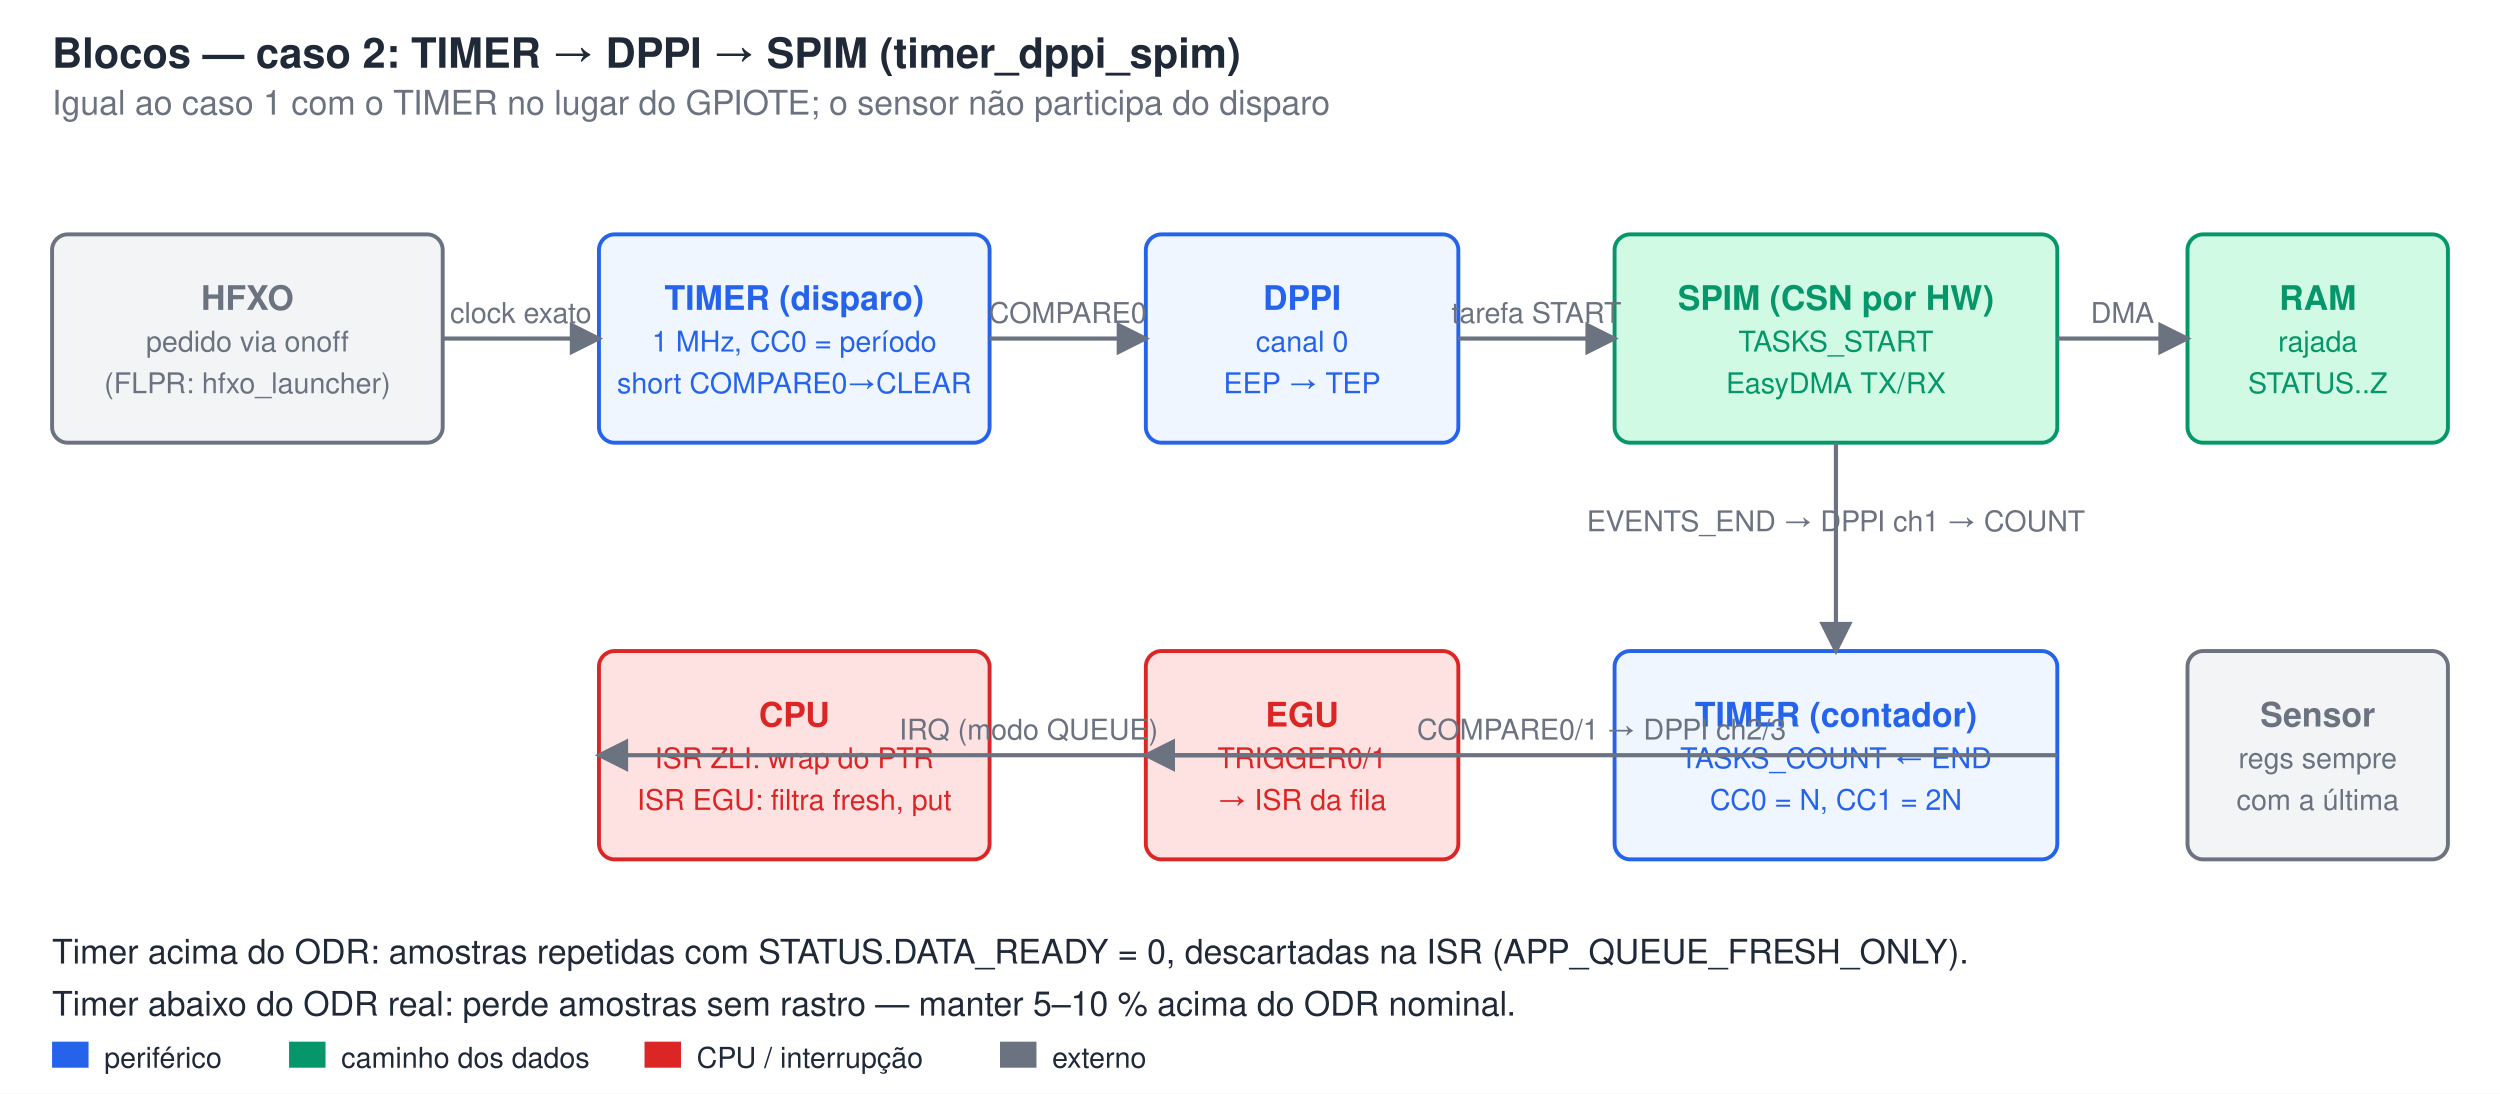
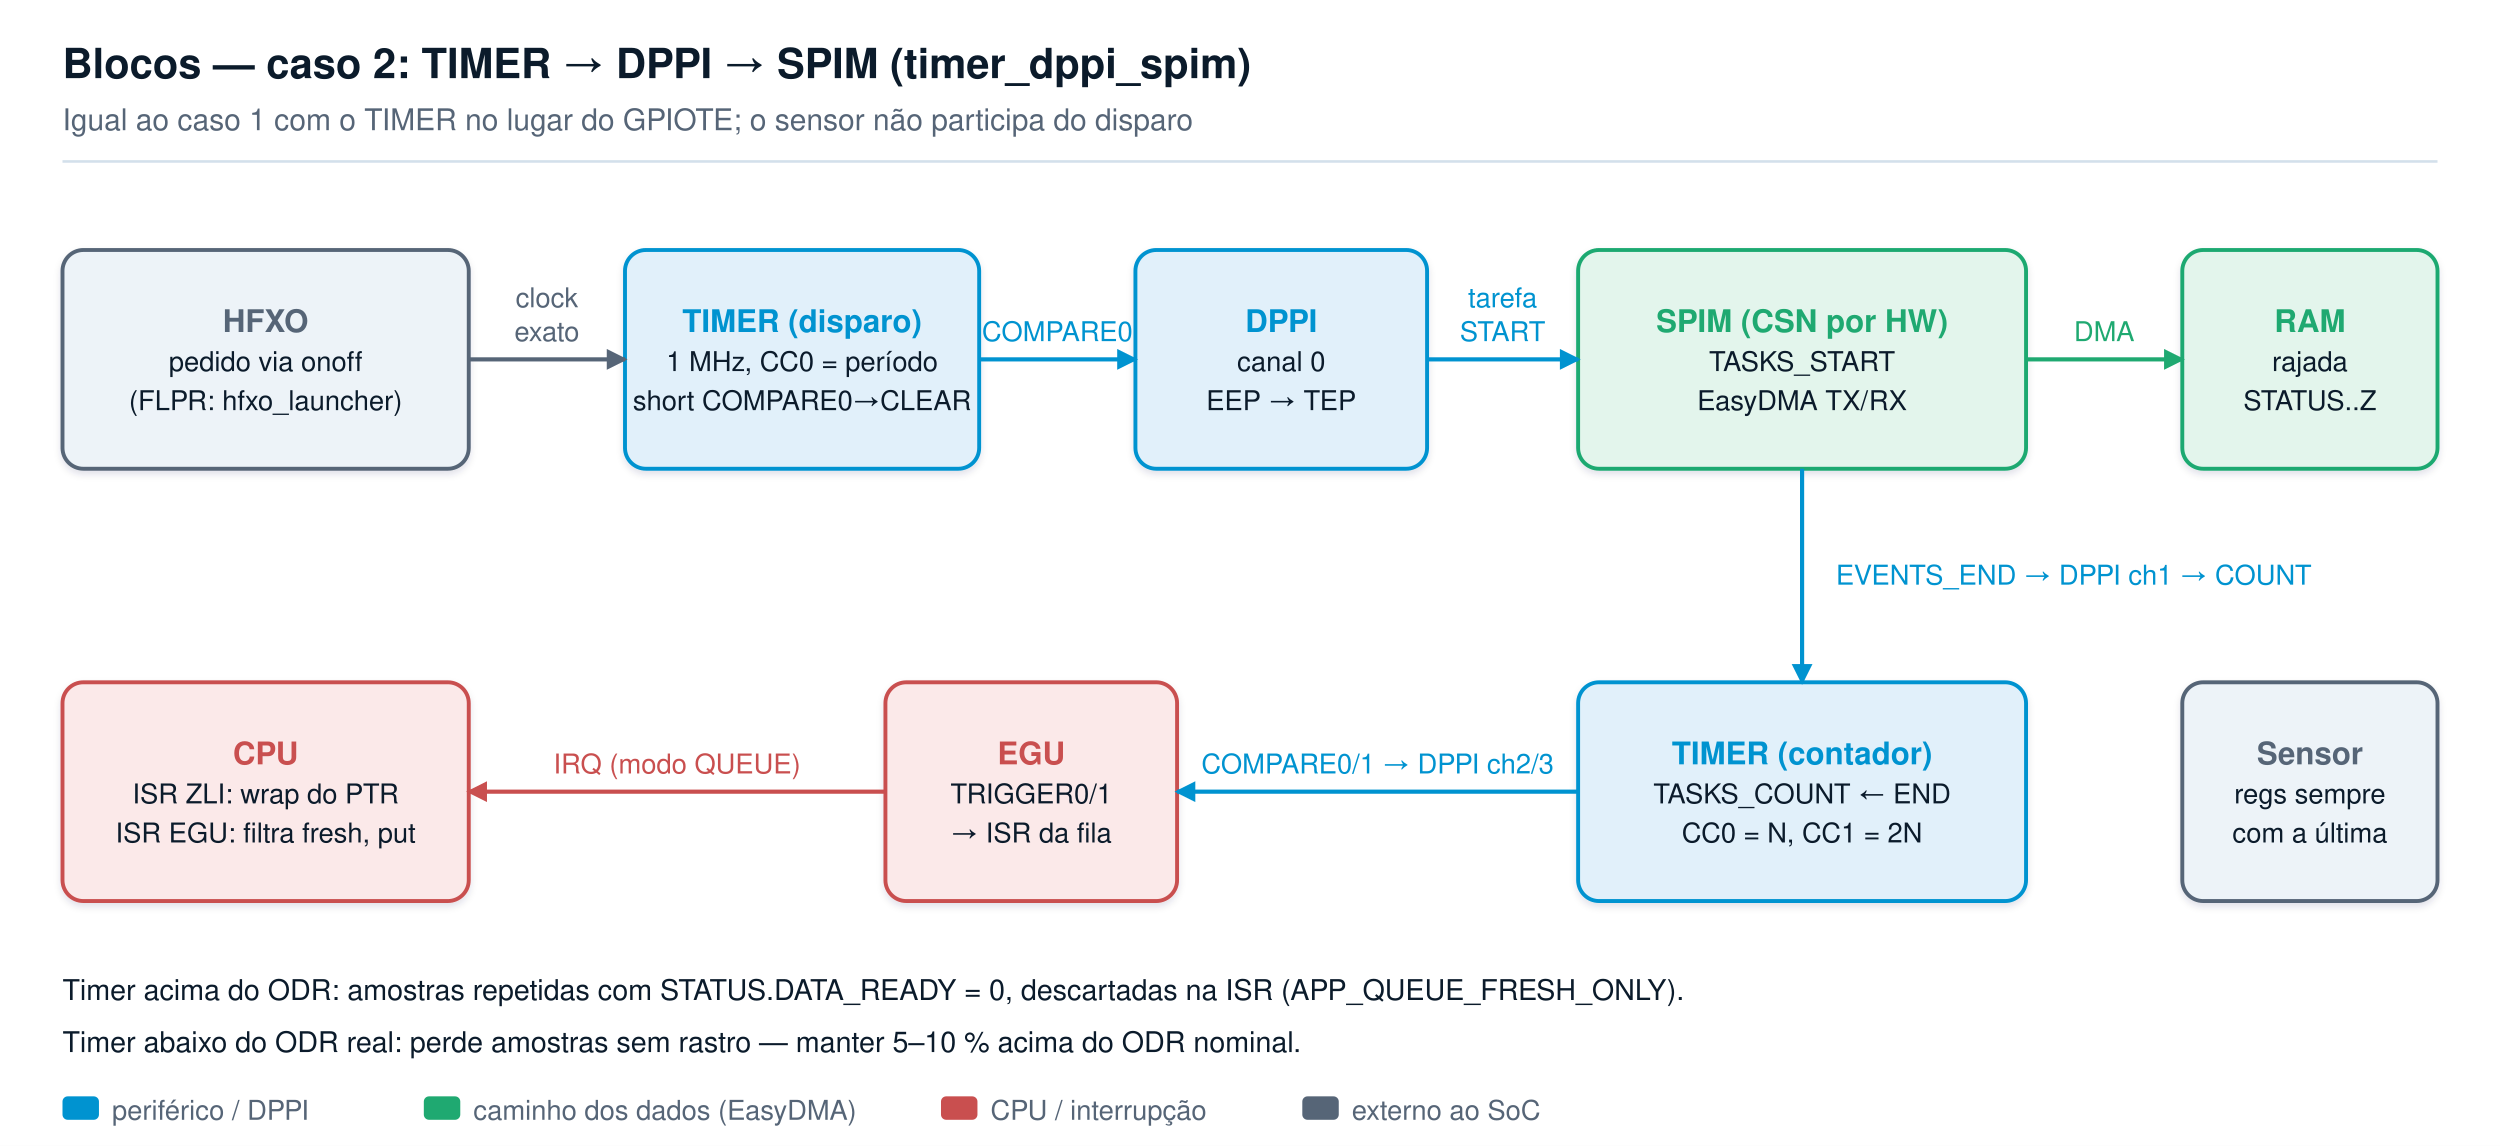
- <svg xmlns="http://www.w3.org/2000/svg" width="960" height="420" viewBox="0 0 960 420">
+ <svg xmlns="http://www.w3.org/2000/svg" width="960" height="440" viewBox="0 0 960 440">
  <defs>
-     <marker id="arr" markerWidth="8" markerHeight="8" refX="7" refY="4" orient="auto">
-       <path d="M0,0 L8,4 L0,8 z" fill="#6b7280" />
+     <marker id="arr" markerWidth="9" markerHeight="9" refX="7" refY="4.5" orient="auto" markerUnits="userSpaceOnUse">
+       <path d="M0,0.5 L8,4.5 L0,8.5 z" fill="#566577" />
    </marker>
+     <marker id="arr-blue" markerWidth="9" markerHeight="9" refX="7" refY="4.5" orient="auto" markerUnits="userSpaceOnUse">
+       <path d="M0,0.5 L8,4.5 L0,8.5 z" fill="#0093D0" />
+     </marker>
+     <marker id="arr-green" markerWidth="9" markerHeight="9" refX="7" refY="4.5" orient="auto" markerUnits="userSpaceOnUse">
+       <path d="M0,0.5 L8,4.5 L0,8.5 z" fill="#1FA971" />
+     </marker>
+     <marker id="arr-red" markerWidth="9" markerHeight="9" refX="7" refY="4.5" orient="auto" markerUnits="userSpaceOnUse">
+       <path d="M0,0.5 L8,4.5 L0,8.5 z" fill="#C94F4F" />
+     </marker>
+     <filter id="shadow" x="-5%" y="-5%" width="110%" height="120%">
+       <feDropShadow dx="0" dy="1.5" stdDeviation="1.5" flood-color="#00224E" flood-opacity="0.12" />
+     </filter>
  </defs>
  <rect width="100%" height="100%" fill="white" />
-   <text x="20" y="26" fill="#1f2937" font-weight="bold" font-family="Segoe UI, Helvetica, Arial, sans-serif" font-size="16">Blocos — caso 2: TIMER → DPPI → SPIM (timer_dppi_spim)</text>
-   <text x="20" y="44" fill="#6b7280" font-family="Segoe UI, Helvetica, Arial, sans-serif" font-size="13">Igual ao caso 1 com o TIMER no lugar do GPIOTE; o sensor não participa do disparo</text>
-   <rect x="20" y="90" width="150" height="80" rx="6" fill="#f3f4f6" stroke="#6b7280" stroke-width="1.5" />
-   <text x="95.0" y="119.0" text-anchor="middle" fill="#6b7280" font-weight="bold" font-family="Segoe UI, Helvetica, Arial, sans-serif" font-size="13">HFXO</text>
-   <text x="95.0" y="135.0" text-anchor="middle" fill="#6b7280" font-family="Segoe UI, Helvetica, Arial, sans-serif" font-size="11">pedido via onoff</text>
-   <text x="95.0" y="151.0" text-anchor="middle" fill="#6b7280" font-family="Segoe UI, Helvetica, Arial, sans-serif" font-size="11">(FLPR: hfxo_launcher)</text>
-   <rect x="230" y="90" width="150" height="80" rx="6" fill="#eff6ff" stroke="#2563eb" stroke-width="1.5" />
-   <text x="305.0" y="119.0" text-anchor="middle" fill="#2563eb" font-weight="bold" font-family="Segoe UI, Helvetica, Arial, sans-serif" font-size="13">TIMER (disparo)</text>
-   <text x="305.0" y="135.0" text-anchor="middle" fill="#2563eb" font-family="Segoe UI, Helvetica, Arial, sans-serif" font-size="11">1 MHz, CC0 = período</text>
-   <text x="305.0" y="151.0" text-anchor="middle" fill="#2563eb" font-family="Segoe UI, Helvetica, Arial, sans-serif" font-size="11">short COMPARE0→CLEAR</text>
-   <rect x="440" y="90" width="120" height="80" rx="6" fill="#eff6ff" stroke="#2563eb" stroke-width="1.5" />
-   <text x="500.0" y="119.0" text-anchor="middle" fill="#2563eb" font-weight="bold" font-family="Segoe UI, Helvetica, Arial, sans-serif" font-size="13">DPPI</text>
-   <text x="500.0" y="135.0" text-anchor="middle" fill="#2563eb" font-family="Segoe UI, Helvetica, Arial, sans-serif" font-size="11">canal 0</text>
-   <text x="500.0" y="151.0" text-anchor="middle" fill="#2563eb" font-family="Segoe UI, Helvetica, Arial, sans-serif" font-size="11">EEP → TEP</text>
-   <rect x="620" y="90" width="170" height="80" rx="6" fill="#d1fae5" stroke="#059669" stroke-width="1.5" />
-   <text x="705.0" y="119.0" text-anchor="middle" fill="#059669" font-weight="bold" font-family="Segoe UI, Helvetica, Arial, sans-serif" font-size="13">SPIM (CSN por HW)</text>
-   <text x="705.0" y="135.0" text-anchor="middle" fill="#059669" font-family="Segoe UI, Helvetica, Arial, sans-serif" font-size="11">TASKS_START</text>
-   <text x="705.0" y="151.0" text-anchor="middle" fill="#059669" font-family="Segoe UI, Helvetica, Arial, sans-serif" font-size="11">EasyDMA TX/RX</text>
-   <rect x="840" y="90" width="100" height="80" rx="6" fill="#d1fae5" stroke="#059669" stroke-width="1.5" />
-   <text x="890.0" y="119.0" text-anchor="middle" fill="#059669" font-weight="bold" font-family="Segoe UI, Helvetica, Arial, sans-serif" font-size="13">RAM</text>
-   <text x="890.0" y="135.0" text-anchor="middle" fill="#059669" font-family="Segoe UI, Helvetica, Arial, sans-serif" font-size="11">rajada</text>
-   <text x="890.0" y="151.0" text-anchor="middle" fill="#059669" font-family="Segoe UI, Helvetica, Arial, sans-serif" font-size="11">STATUS..Z</text>
-   <rect x="840" y="250" width="100" height="80" rx="6" fill="#f3f4f6" stroke="#6b7280" stroke-width="1.5" />
-   <text x="890.0" y="279.0" text-anchor="middle" fill="#6b7280" font-weight="bold" font-family="Segoe UI, Helvetica, Arial, sans-serif" font-size="13">Sensor</text>
-   <text x="890.0" y="295.0" text-anchor="middle" fill="#6b7280" font-family="Segoe UI, Helvetica, Arial, sans-serif" font-size="11">regs sempre</text>
-   <text x="890.0" y="311.0" text-anchor="middle" fill="#6b7280" font-family="Segoe UI, Helvetica, Arial, sans-serif" font-size="11">com a última</text>
-   <rect x="620" y="250" width="170" height="80" rx="6" fill="#eff6ff" stroke="#2563eb" stroke-width="1.5" />
-   <text x="705.0" y="279.0" text-anchor="middle" fill="#2563eb" font-weight="bold" font-family="Segoe UI, Helvetica, Arial, sans-serif" font-size="13">TIMER (contador)</text>
-   <text x="705.0" y="295.0" text-anchor="middle" fill="#2563eb" font-family="Segoe UI, Helvetica, Arial, sans-serif" font-size="11">TASKS_COUNT ← END</text>
-   <text x="705.0" y="311.0" text-anchor="middle" fill="#2563eb" font-family="Segoe UI, Helvetica, Arial, sans-serif" font-size="11">CC0 = N, CC1 = 2N</text>
-   <rect x="440" y="250" width="120" height="80" rx="6" fill="#fee2e2" stroke="#dc2626" stroke-width="1.5" />
-   <text x="500.0" y="279.0" text-anchor="middle" fill="#dc2626" font-weight="bold" font-family="Segoe UI, Helvetica, Arial, sans-serif" font-size="13">EGU</text>
-   <text x="500.0" y="295.0" text-anchor="middle" fill="#dc2626" font-family="Segoe UI, Helvetica, Arial, sans-serif" font-size="11">TRIGGER0/1</text>
-   <text x="500.0" y="311.0" text-anchor="middle" fill="#dc2626" font-family="Segoe UI, Helvetica, Arial, sans-serif" font-size="11">→ ISR da fila</text>
-   <rect x="230" y="250" width="150" height="80" rx="6" fill="#fee2e2" stroke="#dc2626" stroke-width="1.5" />
-   <text x="305.0" y="279.0" text-anchor="middle" fill="#dc2626" font-weight="bold" font-family="Segoe UI, Helvetica, Arial, sans-serif" font-size="13">CPU</text>
-   <text x="305.0" y="295.0" text-anchor="middle" fill="#dc2626" font-family="Segoe UI, Helvetica, Arial, sans-serif" font-size="11">ISR ZLI: wrap do PTR</text>
-   <text x="305.0" y="311.0" text-anchor="middle" fill="#dc2626" font-family="Segoe UI, Helvetica, Arial, sans-serif" font-size="11">ISR EGU: filtra fresh, put</text>
-   <line x1="170" y1="130.0" x2="230" y2="130.0" stroke="#6b7280" stroke-width="1.6" marker-end="url(#arr)" />
-   <text x="200.0" y="124.0" text-anchor="middle" fill="#6b7280" font-family="Segoe UI, Helvetica, Arial, sans-serif" font-size="11">clock exato</text>
-   <line x1="380" y1="130.0" x2="440" y2="130.0" stroke="#6b7280" stroke-width="1.6" marker-end="url(#arr)" />
-   <text x="410.0" y="124.0" text-anchor="middle" fill="#6b7280" font-family="Segoe UI, Helvetica, Arial, sans-serif" font-size="11">COMPARE0</text>
-   <line x1="560" y1="130.0" x2="620" y2="130.0" stroke="#6b7280" stroke-width="1.6" marker-end="url(#arr)" />
-   <text x="590.0" y="124.0" text-anchor="middle" fill="#6b7280" font-family="Segoe UI, Helvetica, Arial, sans-serif" font-size="11">tarefa START</text>
-   <line x1="790" y1="130.0" x2="840" y2="130.0" stroke="#6b7280" stroke-width="1.6" marker-end="url(#arr)" />
-   <text x="815.0" y="124.0" text-anchor="middle" fill="#6b7280" font-family="Segoe UI, Helvetica, Arial, sans-serif" font-size="11">DMA</text>
-   <line x1="705.0" y1="170" x2="705.0" y2="250" stroke="#6b7280" stroke-width="1.6" marker-end="url(#arr)" />
-   <text x="705.0" y="204.0" text-anchor="middle" fill="#6b7280" font-family="Segoe UI, Helvetica, Arial, sans-serif" font-size="11">EVENTS_END → DPPI ch1 → COUNT</text>
-   <line x1="790" y1="290.0" x2="440" y2="290.0" stroke="#6b7280" stroke-width="1.6" marker-end="url(#arr)" />
-   <text x="615.0" y="284.0" text-anchor="middle" fill="#6b7280" font-family="Segoe UI, Helvetica, Arial, sans-serif" font-size="11">COMPARE0/1 → DPPI ch2/3</text>
-   <line x1="560" y1="290.0" x2="230" y2="290.0" stroke="#6b7280" stroke-width="1.6" marker-end="url(#arr)" />
-   <text x="395.0" y="284.0" text-anchor="middle" fill="#6b7280" font-family="Segoe UI, Helvetica, Arial, sans-serif" font-size="11">IRQ (modo QUEUE)</text>
-   <text x="20" y="370" fill="#1f2937" font-family="Segoe UI, Helvetica, Arial, sans-serif" font-size="13">Timer acima do ODR: amostras repetidas com STATUS.DATA_READY = 0, descartadas na ISR (APP_QUEUE_FRESH_ONLY).</text>
-   <text x="20" y="390" fill="#1f2937" font-family="Segoe UI, Helvetica, Arial, sans-serif" font-size="13">Timer abaixo do ODR real: perde amostras sem rastro — manter 5–10 % acima do ODR nominal.</text>
-   <rect x="20" y="400" width="14" height="10" fill="#2563eb" />
-   <text x="40" y="410" fill="#1f2937" font-family="Segoe UI, Helvetica, Arial, sans-serif" font-size="11">periférico</text>
-   <rect x="111.0" y="400" width="14" height="10" fill="#059669" />
-   <text x="131.0" y="410" fill="#1f2937" font-family="Segoe UI, Helvetica, Arial, sans-serif" font-size="11">caminho dos dados</text>
-   <rect x="247.5" y="400" width="14" height="10" fill="#dc2626" />
-   <text x="267.5" y="410" fill="#1f2937" font-family="Segoe UI, Helvetica, Arial, sans-serif" font-size="11">CPU / interrupção</text>
-   <rect x="384.0" y="400" width="14" height="10" fill="#6b7280" />
-   <text x="404.0" y="410" fill="#1f2937" font-family="Segoe UI, Helvetica, Arial, sans-serif" font-size="11">externo</text>
+   <text x="24" y="30" fill="#0B1B2B" font-family="Segoe UI, Helvetica Neue, Helvetica, Arial, sans-serif" font-size="16" font-weight="600">Blocos — caso 2: TIMER → DPPI → SPIM (timer_dppi_spim)</text>
+   <text x="24" y="50" fill="#566577" font-family="Segoe UI, Helvetica Neue, Helvetica, Arial, sans-serif" font-size="11.5">Igual ao caso 1 com o TIMER no lugar do GPIOTE; o sensor não participa do disparo</text>
+   <line x1="24" y1="62" x2="936" y2="62" stroke="#D3E0EB" stroke-width="1" />
+   <rect x="24" y="96" width="156" height="84" rx="8" fill="#EDF3F8" stroke="#566577" stroke-width="1.5" filter="url(#shadow)" />
+   <text x="102.0" y="127.5" text-anchor="middle" fill="#566577" font-family="Segoe UI, Helvetica Neue, Helvetica, Arial, sans-serif" font-size="12" font-weight="600">HFXO</text>
+   <text x="102.0" y="142.5" text-anchor="middle" fill="#0B1B2B" font-family="Segoe UI, Helvetica Neue, Helvetica, Arial, sans-serif" font-size="10.5">pedido via onoff</text>
+   <text x="102.0" y="157.5" text-anchor="middle" fill="#0B1B2B" font-family="Segoe UI, Helvetica Neue, Helvetica, Arial, sans-serif" font-size="10.5">(FLPR: hfxo_launcher)</text>
+   <rect x="240" y="96" width="136" height="84" rx="8" fill="#E1F0FA" stroke="#0093D0" stroke-width="1.5" filter="url(#shadow)" />
+   <text x="308.0" y="127.5" text-anchor="middle" fill="#0093D0" font-family="Segoe UI, Helvetica Neue, Helvetica, Arial, sans-serif" font-size="12" font-weight="600">TIMER (disparo)</text>
+   <text x="308.0" y="142.5" text-anchor="middle" fill="#0B1B2B" font-family="Segoe UI, Helvetica Neue, Helvetica, Arial, sans-serif" font-size="10.5">1 MHz, CC0 = período</text>
+   <text x="308.0" y="157.5" text-anchor="middle" fill="#0B1B2B" font-family="Segoe UI, Helvetica Neue, Helvetica, Arial, sans-serif" font-size="10.5">short COMPARE0→CLEAR</text>
+   <rect x="436" y="96" width="112" height="84" rx="8" fill="#E1F0FA" stroke="#0093D0" stroke-width="1.5" filter="url(#shadow)" />
+   <text x="492.0" y="127.5" text-anchor="middle" fill="#0093D0" font-family="Segoe UI, Helvetica Neue, Helvetica, Arial, sans-serif" font-size="12" font-weight="600">DPPI</text>
+   <text x="492.0" y="142.5" text-anchor="middle" fill="#0B1B2B" font-family="Segoe UI, Helvetica Neue, Helvetica, Arial, sans-serif" font-size="10.5">canal 0</text>
+   <text x="492.0" y="157.5" text-anchor="middle" fill="#0B1B2B" font-family="Segoe UI, Helvetica Neue, Helvetica, Arial, sans-serif" font-size="10.5">EEP → TEP</text>
+   <rect x="606" y="96" width="172" height="84" rx="8" fill="#E3F5EC" stroke="#1FA971" stroke-width="1.5" filter="url(#shadow)" />
+   <text x="692.0" y="127.5" text-anchor="middle" fill="#1FA971" font-family="Segoe UI, Helvetica Neue, Helvetica, Arial, sans-serif" font-size="12" font-weight="600">SPIM (CSN por HW)</text>
+   <text x="692.0" y="142.5" text-anchor="middle" fill="#0B1B2B" font-family="Segoe UI, Helvetica Neue, Helvetica, Arial, sans-serif" font-size="10.5">TASKS_START</text>
+   <text x="692.0" y="157.5" text-anchor="middle" fill="#0B1B2B" font-family="Segoe UI, Helvetica Neue, Helvetica, Arial, sans-serif" font-size="10.5">EasyDMA TX/RX</text>
+   <rect x="838" y="96" width="98" height="84" rx="8" fill="#E3F5EC" stroke="#1FA971" stroke-width="1.5" filter="url(#shadow)" />
+   <text x="887.0" y="127.5" text-anchor="middle" fill="#1FA971" font-family="Segoe UI, Helvetica Neue, Helvetica, Arial, sans-serif" font-size="12" font-weight="600">RAM</text>
+   <text x="887.0" y="142.5" text-anchor="middle" fill="#0B1B2B" font-family="Segoe UI, Helvetica Neue, Helvetica, Arial, sans-serif" font-size="10.5">rajada</text>
+   <text x="887.0" y="157.5" text-anchor="middle" fill="#0B1B2B" font-family="Segoe UI, Helvetica Neue, Helvetica, Arial, sans-serif" font-size="10.5">STATUS..Z</text>
+   <rect x="838" y="262" width="98" height="84" rx="8" fill="#EDF3F8" stroke="#566577" stroke-width="1.5" filter="url(#shadow)" />
+   <text x="887.0" y="293.5" text-anchor="middle" fill="#566577" font-family="Segoe UI, Helvetica Neue, Helvetica, Arial, sans-serif" font-size="12" font-weight="600">Sensor</text>
+   <text x="887.0" y="308.5" text-anchor="middle" fill="#0B1B2B" font-family="Segoe UI, Helvetica Neue, Helvetica, Arial, sans-serif" font-size="10.5">regs sempre</text>
+   <text x="887.0" y="323.5" text-anchor="middle" fill="#0B1B2B" font-family="Segoe UI, Helvetica Neue, Helvetica, Arial, sans-serif" font-size="10.5">com a última</text>
+   <rect x="606" y="262" width="172" height="84" rx="8" fill="#E1F0FA" stroke="#0093D0" stroke-width="1.5" filter="url(#shadow)" />
+   <text x="692.0" y="293.5" text-anchor="middle" fill="#0093D0" font-family="Segoe UI, Helvetica Neue, Helvetica, Arial, sans-serif" font-size="12" font-weight="600">TIMER (contador)</text>
+   <text x="692.0" y="308.5" text-anchor="middle" fill="#0B1B2B" font-family="Segoe UI, Helvetica Neue, Helvetica, Arial, sans-serif" font-size="10.5">TASKS_COUNT ← END</text>
+   <text x="692.0" y="323.5" text-anchor="middle" fill="#0B1B2B" font-family="Segoe UI, Helvetica Neue, Helvetica, Arial, sans-serif" font-size="10.5">CC0 = N, CC1 = 2N</text>
+   <rect x="340" y="262" width="112" height="84" rx="8" fill="#FBE9E9" stroke="#C94F4F" stroke-width="1.5" filter="url(#shadow)" />
+   <text x="396.0" y="293.5" text-anchor="middle" fill="#C94F4F" font-family="Segoe UI, Helvetica Neue, Helvetica, Arial, sans-serif" font-size="12" font-weight="600">EGU</text>
+   <text x="396.0" y="308.5" text-anchor="middle" fill="#0B1B2B" font-family="Segoe UI, Helvetica Neue, Helvetica, Arial, sans-serif" font-size="10.5">TRIGGER0/1</text>
+   <text x="396.0" y="323.5" text-anchor="middle" fill="#0B1B2B" font-family="Segoe UI, Helvetica Neue, Helvetica, Arial, sans-serif" font-size="10.5">→ ISR da fila</text>
+   <rect x="24" y="262" width="156" height="84" rx="8" fill="#FBE9E9" stroke="#C94F4F" stroke-width="1.5" filter="url(#shadow)" />
+   <text x="102.0" y="293.5" text-anchor="middle" fill="#C94F4F" font-family="Segoe UI, Helvetica Neue, Helvetica, Arial, sans-serif" font-size="12" font-weight="600">CPU</text>
+   <text x="102.0" y="308.5" text-anchor="middle" fill="#0B1B2B" font-family="Segoe UI, Helvetica Neue, Helvetica, Arial, sans-serif" font-size="10.5">ISR ZLI: wrap do PTR</text>
+   <text x="102.0" y="323.5" text-anchor="middle" fill="#0B1B2B" font-family="Segoe UI, Helvetica Neue, Helvetica, Arial, sans-serif" font-size="10.5">ISR EGU: filtra fresh, put</text>
+   <path d="M180,138.0 L240,138.0" fill="none" stroke="#566577" stroke-width="1.6" marker-end="url(#arr)" />
+   <text x="210.0" y="118.0" text-anchor="middle" fill="#566577" font-family="Segoe UI, Helvetica Neue, Helvetica, Arial, sans-serif" font-size="10.5">clock</text>
+   <text x="210.0" y="131.0" text-anchor="middle" fill="#566577" font-family="Segoe UI, Helvetica Neue, Helvetica, Arial, sans-serif" font-size="10.5">exato</text>
+   <path d="M376,138.0 L436,138.0" fill="none" stroke="#0093D0" stroke-width="1.6" marker-end="url(#arr-blue)" />
+   <text x="406.0" y="131.0" text-anchor="middle" fill="#0093D0" font-family="Segoe UI, Helvetica Neue, Helvetica, Arial, sans-serif" font-size="10.5">COMPARE0</text>
+   <path d="M548,138.0 L606,138.0" fill="none" stroke="#0093D0" stroke-width="1.6" marker-end="url(#arr-blue)" />
+   <text x="577.0" y="118.0" text-anchor="middle" fill="#0093D0" font-family="Segoe UI, Helvetica Neue, Helvetica, Arial, sans-serif" font-size="10.5">tarefa</text>
+   <text x="577.0" y="131.0" text-anchor="middle" fill="#0093D0" font-family="Segoe UI, Helvetica Neue, Helvetica, Arial, sans-serif" font-size="10.5">START</text>
+   <path d="M778,138.0 L838,138.0" fill="none" stroke="#1FA971" stroke-width="1.6" marker-end="url(#arr-green)" />
+   <text x="808.0" y="131.0" text-anchor="middle" fill="#1FA971" font-family="Segoe UI, Helvetica Neue, Helvetica, Arial, sans-serif" font-size="10.5">DMA</text>
+   <path d="M692.0,180 L692.0,262" fill="none" stroke="#0093D0" stroke-width="1.6" marker-end="url(#arr-blue)" />
+   <rect x="700.0" y="212.0" width="193" height="16" rx="3" fill="white" opacity="0.9" />
+   <text x="705.0" y="224.5" fill="#0093D0" font-family="Segoe UI, Helvetica Neue, Helvetica, Arial, sans-serif" font-size="10.5">EVENTS_END → DPPI ch1 → COUNT</text>
+   <path d="M606,304.0 L452,304.0" fill="none" stroke="#0093D0" stroke-width="1.6" marker-end="url(#arr-blue)" />
+   <text x="529.0" y="297.0" text-anchor="middle" fill="#0093D0" font-family="Segoe UI, Helvetica Neue, Helvetica, Arial, sans-serif" font-size="10.5">COMPARE0/1 → DPPI ch2/3</text>
+   <path d="M340,304.0 L180,304.0" fill="none" stroke="#C94F4F" stroke-width="1.6" marker-end="url(#arr-red)" />
+   <text x="260.0" y="297.0" text-anchor="middle" fill="#C94F4F" font-family="Segoe UI, Helvetica Neue, Helvetica, Arial, sans-serif" font-size="10.5">IRQ (modo QUEUE)</text>
+   <text x="24" y="384" fill="#0B1B2B" font-family="Segoe UI, Helvetica Neue, Helvetica, Arial, sans-serif" font-size="11">Timer acima do ODR: amostras repetidas com STATUS.DATA_READY = 0, descartadas na ISR (APP_QUEUE_FRESH_ONLY).</text>
+   <text x="24" y="404" fill="#0B1B2B" font-family="Segoe UI, Helvetica Neue, Helvetica, Arial, sans-serif" font-size="11">Timer abaixo do ODR real: perde amostras sem rastro — manter 5–10 % acima do ODR nominal.</text>
+   <rect x="24" y="421" width="14" height="9" rx="2" fill="#0093D0" />
+   <text x="43" y="430" fill="#566577" font-family="Segoe UI, Helvetica Neue, Helvetica, Arial, sans-serif" font-size="10.5">periférico / DPPI</text>
+   <rect x="162.745" y="421" width="14" height="9" rx="2" fill="#1FA971" />
+   <text x="181.745" y="430" fill="#566577" font-family="Segoe UI, Helvetica Neue, Helvetica, Arial, sans-serif" font-size="10.5">caminho dos dados (EasyDMA)</text>
+   <rect x="361.34" y="421" width="14" height="9" rx="2" fill="#C94F4F" />
+   <text x="380.34" y="430" fill="#566577" font-family="Segoe UI, Helvetica Neue, Helvetica, Arial, sans-serif" font-size="10.5">CPU / interrupção</text>
+   <rect x="500.085" y="421" width="14" height="9" rx="2" fill="#566577" />
+   <text x="519.085" y="430" fill="#566577" font-family="Segoe UI, Helvetica Neue, Helvetica, Arial, sans-serif" font-size="10.5">externo ao SoC</text>
</svg>
